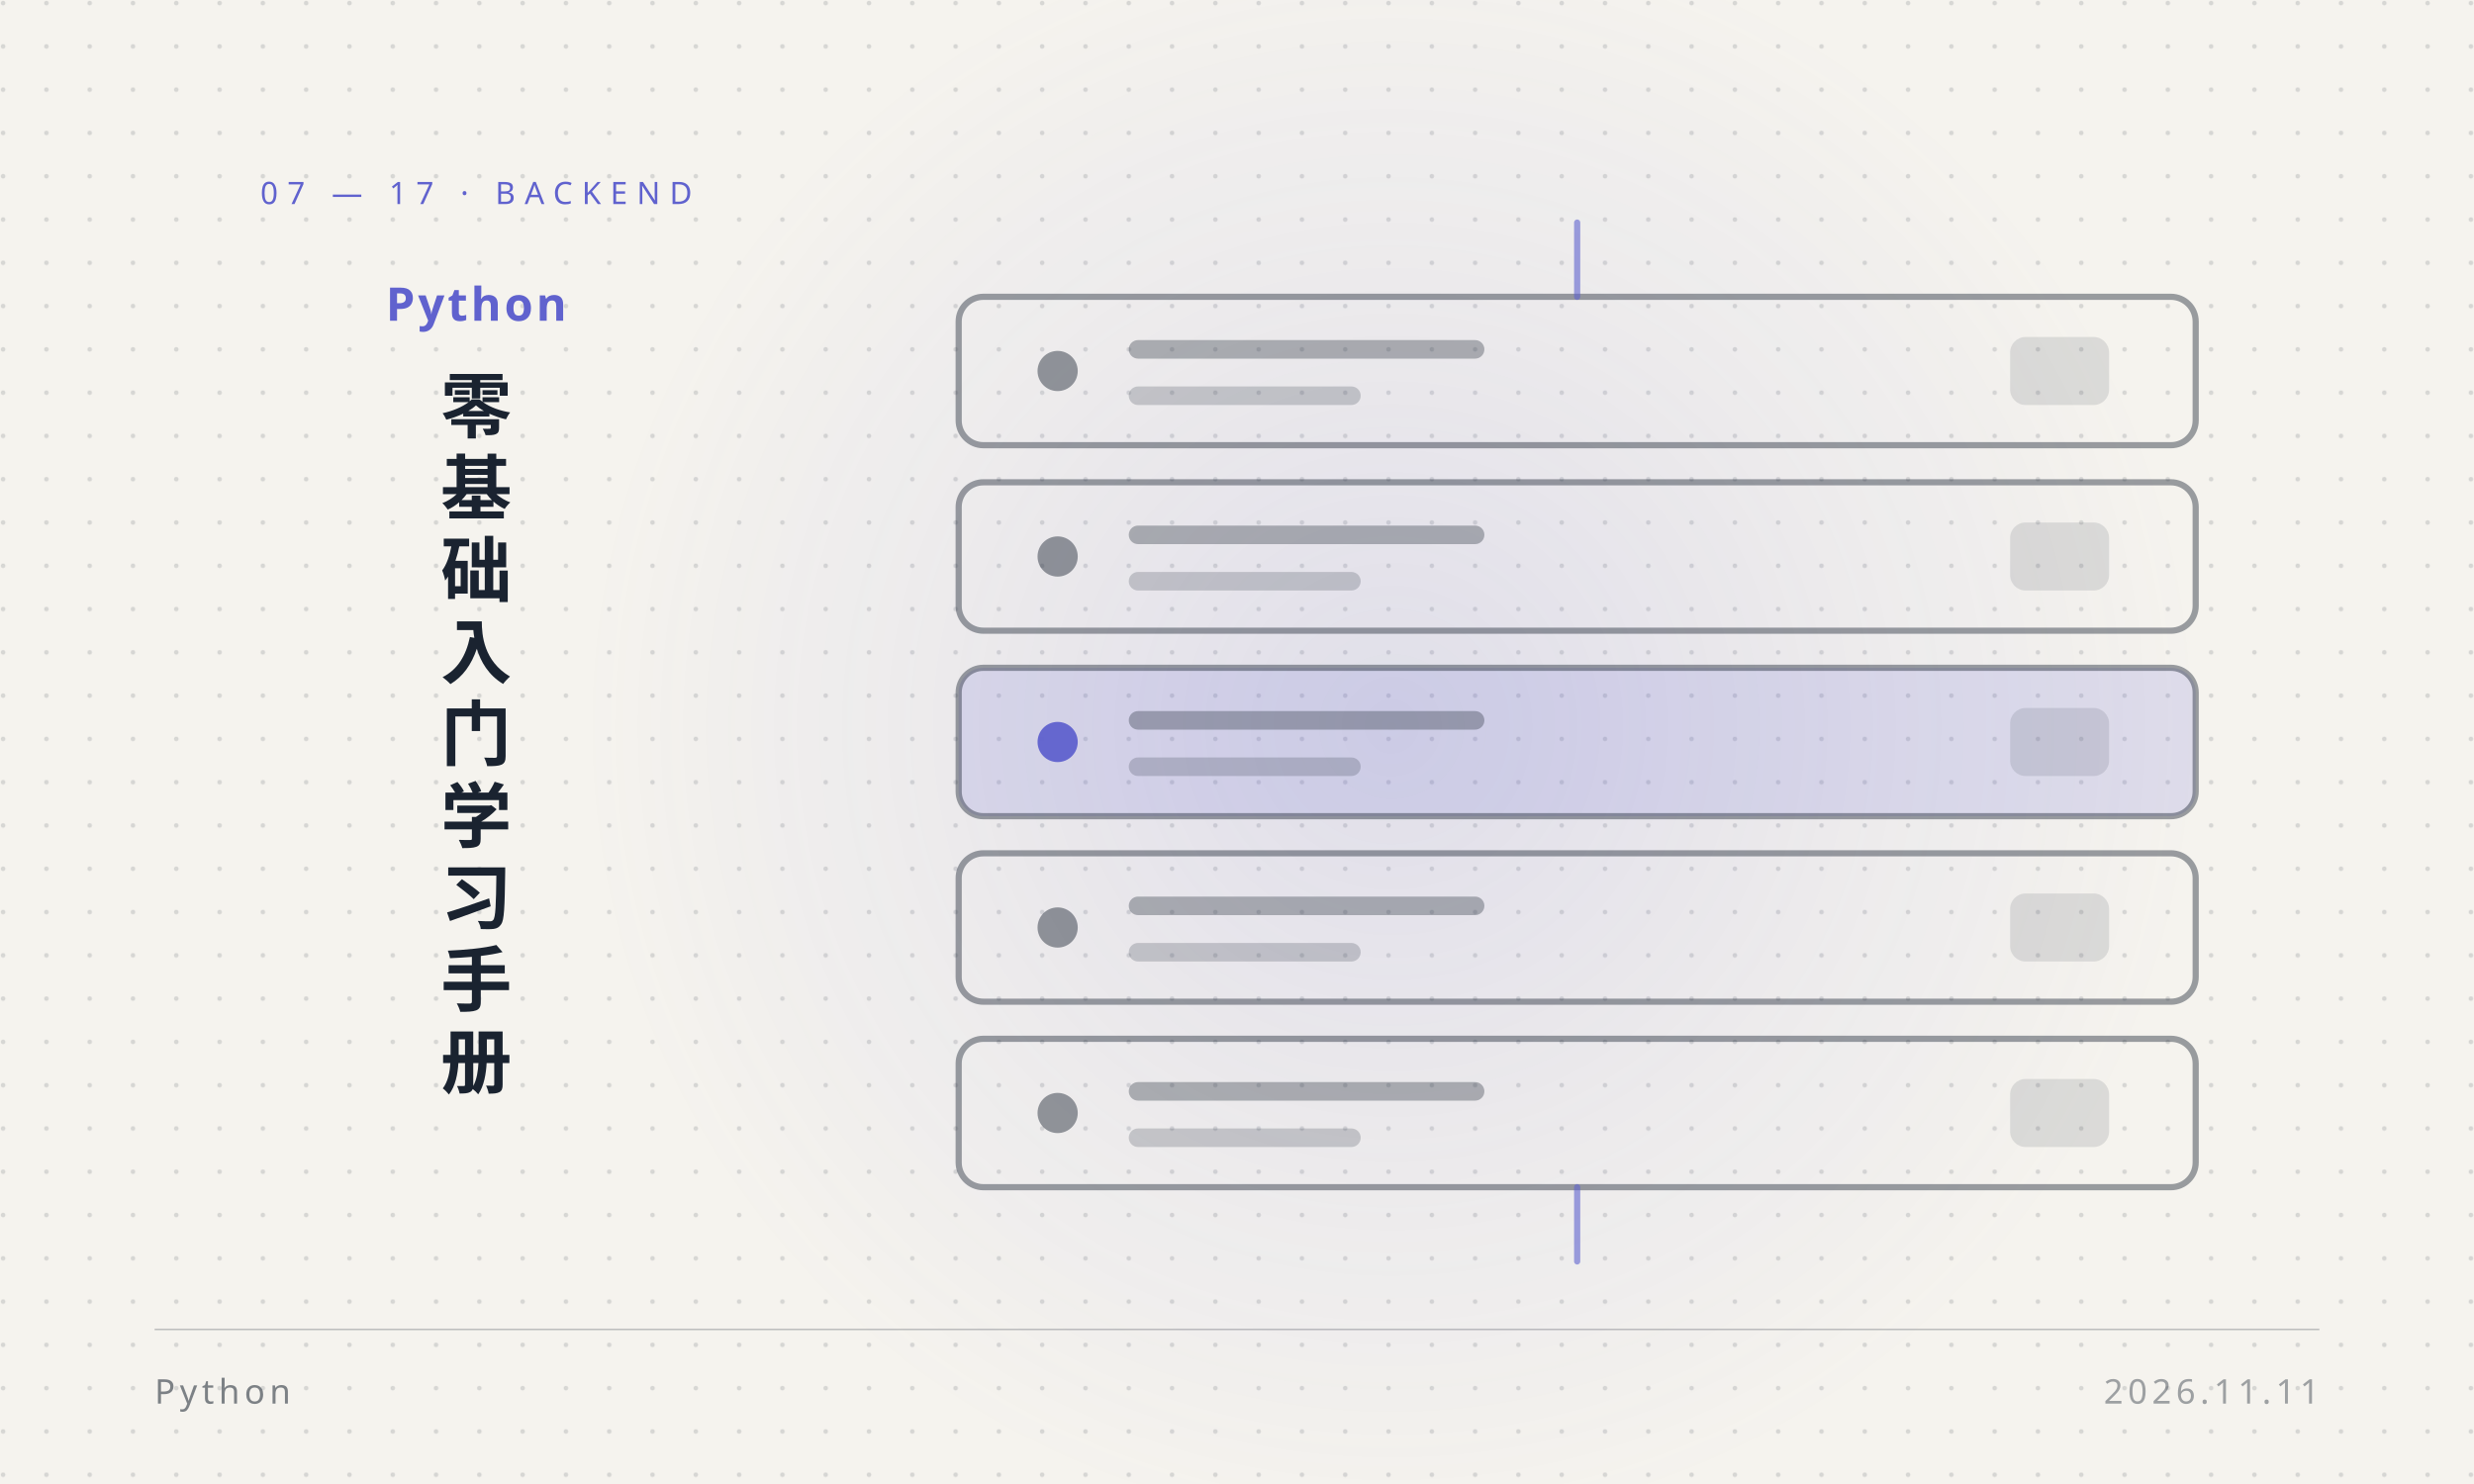
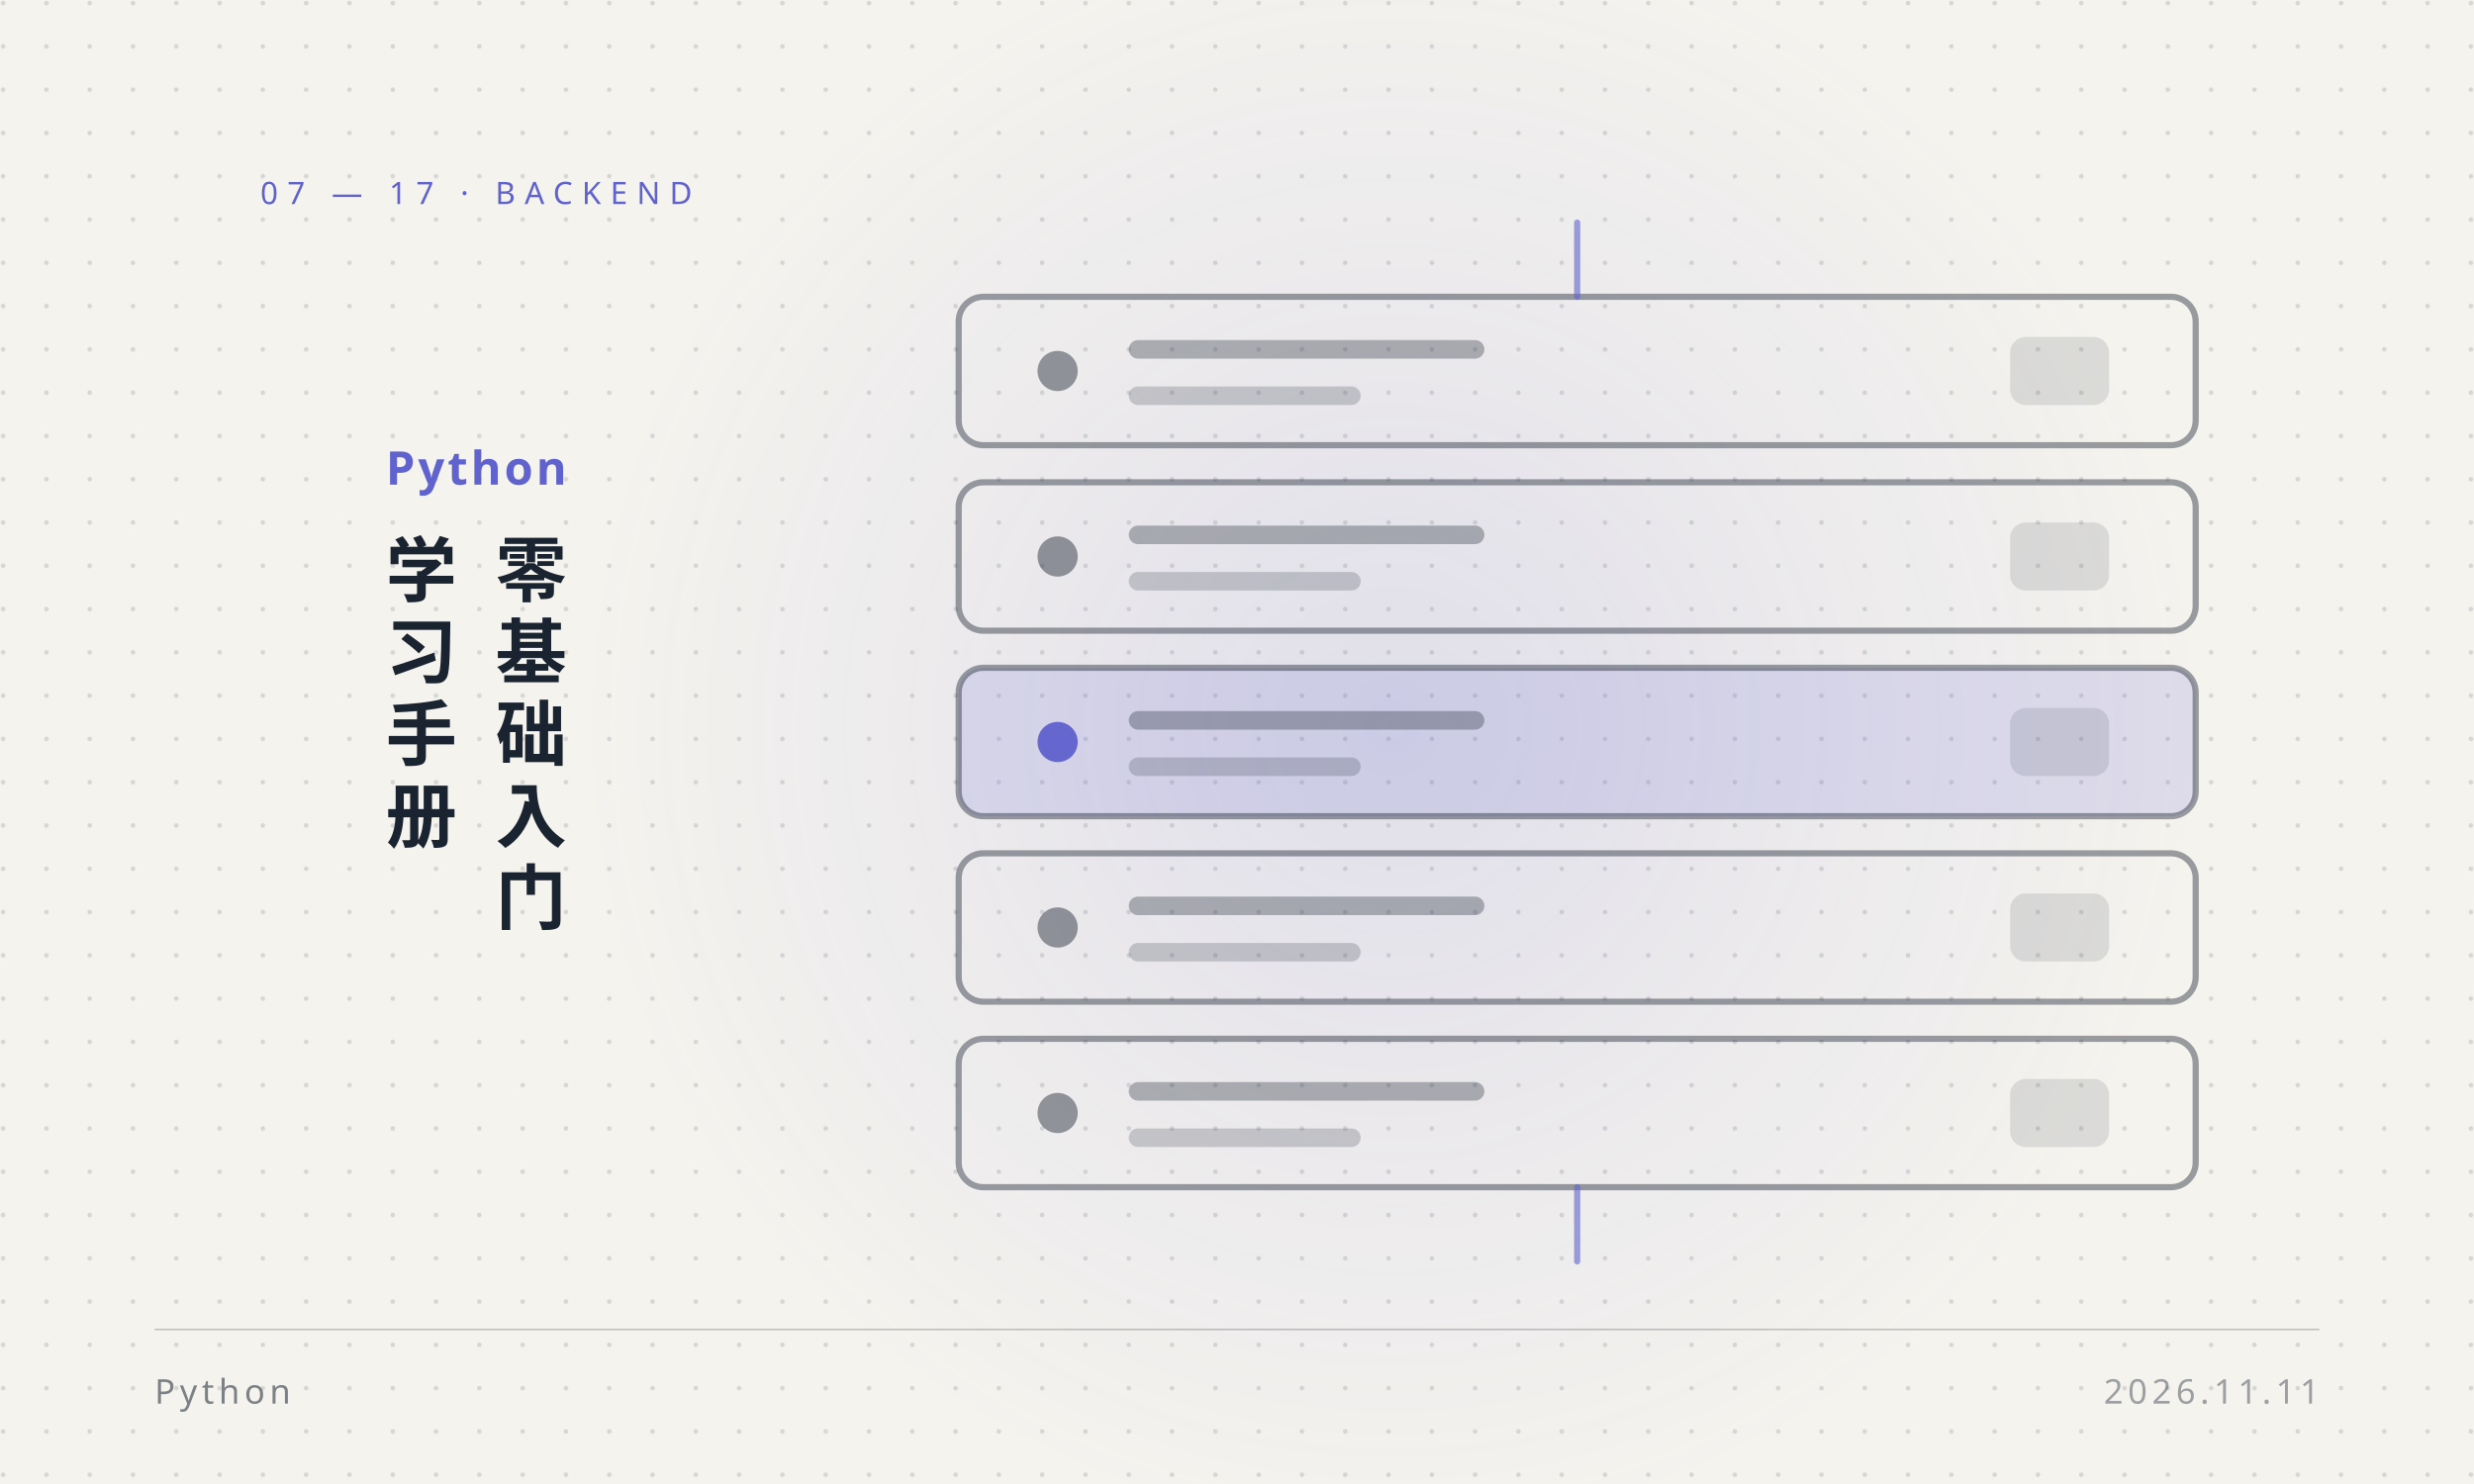
<svg xmlns="http://www.w3.org/2000/svg" width="1600" height="960" viewBox="0 0 1600 960" role="img" aria-label="Python零基础入门学习手册 封面">
  <style>
    @media (prefers-reduced-motion: no-preference) {
      .flow { stroke-dasharray: 24 150; animation: flow 2.6s linear infinite; }
      .breathe { animation: breathe 3.2s ease-in-out infinite; }
      .breathe.d2 { animation-delay: 0.8s; }
      .breathe.d3 { animation-delay: 1.6s; }
    }
    @keyframes flow { from { stroke-dashoffset: 88; } to { stroke-dashoffset: 0; } }
    @keyframes breathe { 0%, 100% { opacity: 0.45; } 50% { opacity: 1; } }
  </style>
  <defs>
    <pattern id="dots" width="28" height="28" patternUnits="userSpaceOnUse">
      <circle cx="2" cy="2" r="1.5" fill="#1a2330" opacity="0.14" />
    </pattern>
    <radialGradient id="glow" cx="0.5" cy="0.5" r="0.5">
      <stop offset="0" stop-color="#6062ce" stop-opacity="0.14" />
      <stop offset="1" stop-color="#6062ce" stop-opacity="0" />
    </radialGradient>
  </defs>
  <rect width="1600" height="960" fill="#f5f3ee" />
  <rect width="1600" height="960" fill="url(#dots)" />
  <circle cx="900" cy="470" r="520" fill="url(#glow)" class="breathe" />
  <g>
    <g>
      <rect x="620" y="192" width="800" height="96" rx="16" fill="none" fill-opacity="0" stroke="#1a2330" stroke-width="4" stroke-opacity="0.42" />
      <circle cx="684" cy="240" r="13" fill="#1a2330" opacity="0.45" />
      <rect x="730" y="220" width="230" height="12" rx="6" fill="#1a2330" opacity="0.32" />
      <rect x="730" y="250" width="150" height="12" rx="6" fill="#1a2330" opacity="0.2" />
      <rect x="1300" y="218" width="64" height="44" rx="10" fill="#1a2330" opacity="0.12" />
      <rect x="620" y="312" width="800" height="96" rx="16" fill="none" fill-opacity="0" stroke="#1a2330" stroke-width="4" stroke-opacity="0.42" />
      <circle cx="684" cy="360" r="13" fill="#1a2330" opacity="0.45" />
      <rect x="730" y="340" width="230" height="12" rx="6" fill="#1a2330" opacity="0.32" />
      <rect x="730" y="370" width="150" height="12" rx="6" fill="#1a2330" opacity="0.2" />
      <rect x="1300" y="338" width="64" height="44" rx="10" fill="#1a2330" opacity="0.12" />
      <rect x="620" y="432" width="800" height="96" rx="16" fill="#6062ce" fill-opacity="0.16" stroke="#1a2330" stroke-width="4" stroke-opacity="0.42" />
      <circle cx="684" cy="480" r="13" fill="#6062ce" opacity="0.95" />
      <rect x="730" y="460" width="230" height="12" rx="6" fill="#1a2330" opacity="0.32" />
      <rect x="730" y="490" width="150" height="12" rx="6" fill="#1a2330" opacity="0.2" />
      <rect x="1300" y="458" width="64" height="44" rx="10" fill="#1a2330" opacity="0.12" />
      <rect x="620" y="552" width="800" height="96" rx="16" fill="none" fill-opacity="0" stroke="#1a2330" stroke-width="4" stroke-opacity="0.42" />
      <circle cx="684" cy="600" r="13" fill="#1a2330" opacity="0.45" />
      <rect x="730" y="580" width="230" height="12" rx="6" fill="#1a2330" opacity="0.32" />
      <rect x="730" y="610" width="150" height="12" rx="6" fill="#1a2330" opacity="0.2" />
      <rect x="1300" y="578" width="64" height="44" rx="10" fill="#1a2330" opacity="0.12" />
      <rect x="620" y="672" width="800" height="96" rx="16" fill="none" fill-opacity="0" stroke="#1a2330" stroke-width="4" stroke-opacity="0.42" />
      <circle cx="684" cy="720" r="13" fill="#1a2330" opacity="0.45" />
      <rect x="730" y="700" width="230" height="12" rx="6" fill="#1a2330" opacity="0.32" />
      <rect x="730" y="730" width="150" height="12" rx="6" fill="#1a2330" opacity="0.2" />
      <rect x="1300" y="698" width="64" height="44" rx="10" fill="#1a2330" opacity="0.12" />
    </g>
    <path class="flow" d="M1020 144 V192 M1020 768 V816" stroke="#6062ce" stroke-width="4" stroke-opacity="0.6" stroke-linecap="round" />
  </g>
  <text x="308" y="132" text-anchor="middle" font-family="'Segoe UI','Helvetica Neue',sans-serif" font-size="20" letter-spacing="6" fill="#6062ce">07 — 17 · BACKEND</text>
-   <text x="308" y="207.5" text-anchor="middle" font-family="'Segoe UI','Helvetica Neue',sans-serif" font-size="30" font-weight="600" letter-spacing="2" fill="#6062ce">Python</text>
-   <text x="308" y="279.5" text-anchor="middle" font-family="'PingFang SC','Microsoft YaHei','Noto Sans SC',sans-serif" font-size="46" font-weight="600" fill="#1a2330">零</text>
-   <text x="308" y="332.5" text-anchor="middle" font-family="'PingFang SC','Microsoft YaHei','Noto Sans SC',sans-serif" font-size="46" font-weight="600" fill="#1a2330">基</text>
-   <text x="308" y="385.5" text-anchor="middle" font-family="'PingFang SC','Microsoft YaHei','Noto Sans SC',sans-serif" font-size="46" font-weight="600" fill="#1a2330">础</text>
-   <text x="308" y="438.5" text-anchor="middle" font-family="'PingFang SC','Microsoft YaHei','Noto Sans SC',sans-serif" font-size="46" font-weight="600" fill="#1a2330">入</text>
-   <text x="308" y="491.5" text-anchor="middle" font-family="'PingFang SC','Microsoft YaHei','Noto Sans SC',sans-serif" font-size="46" font-weight="600" fill="#1a2330">门</text>
-   <text x="308" y="544.5" text-anchor="middle" font-family="'PingFang SC','Microsoft YaHei','Noto Sans SC',sans-serif" font-size="46" font-weight="600" fill="#1a2330">学</text>
-   <text x="308" y="597.5" text-anchor="middle" font-family="'PingFang SC','Microsoft YaHei','Noto Sans SC',sans-serif" font-size="46" font-weight="600" fill="#1a2330">习</text>
-   <text x="308" y="650.5" text-anchor="middle" font-family="'PingFang SC','Microsoft YaHei','Noto Sans SC',sans-serif" font-size="46" font-weight="600" fill="#1a2330">手</text>
-   <text x="308" y="703.5" text-anchor="middle" font-family="'PingFang SC','Microsoft YaHei','Noto Sans SC',sans-serif" font-size="46" font-weight="600" fill="#1a2330">册</text>
+   <text x="308" y="313.5" text-anchor="middle" font-family="'Segoe UI','Helvetica Neue',sans-serif" font-size="30" font-weight="600" letter-spacing="2" fill="#6062ce">Python</text>
+   <text x="343.5" y="385.5" text-anchor="middle" font-family="'PingFang SC','Microsoft YaHei','Noto Sans SC',sans-serif" font-size="46" font-weight="600" fill="#1a2330">零</text>
+   <text x="343.5" y="438.5" text-anchor="middle" font-family="'PingFang SC','Microsoft YaHei','Noto Sans SC',sans-serif" font-size="46" font-weight="600" fill="#1a2330">基</text>
+   <text x="343.5" y="491.5" text-anchor="middle" font-family="'PingFang SC','Microsoft YaHei','Noto Sans SC',sans-serif" font-size="46" font-weight="600" fill="#1a2330">础</text>
+   <text x="343.5" y="544.5" text-anchor="middle" font-family="'PingFang SC','Microsoft YaHei','Noto Sans SC',sans-serif" font-size="46" font-weight="600" fill="#1a2330">入</text>
+   <text x="343.5" y="597.5" text-anchor="middle" font-family="'PingFang SC','Microsoft YaHei','Noto Sans SC',sans-serif" font-size="46" font-weight="600" fill="#1a2330">门</text>
+   <text x="272.5" y="385.5" text-anchor="middle" font-family="'PingFang SC','Microsoft YaHei','Noto Sans SC',sans-serif" font-size="46" font-weight="600" fill="#1a2330">学</text>
+   <text x="272.5" y="438.5" text-anchor="middle" font-family="'PingFang SC','Microsoft YaHei','Noto Sans SC',sans-serif" font-size="46" font-weight="600" fill="#1a2330">习</text>
+   <text x="272.5" y="491.5" text-anchor="middle" font-family="'PingFang SC','Microsoft YaHei','Noto Sans SC',sans-serif" font-size="46" font-weight="600" fill="#1a2330">手</text>
+   <text x="272.5" y="544.5" text-anchor="middle" font-family="'PingFang SC','Microsoft YaHei','Noto Sans SC',sans-serif" font-size="46" font-weight="600" fill="#1a2330">册</text>
  <line x1="100" y1="860" x2="1500" y2="860" stroke="#1a2330" stroke-width="1" stroke-opacity="0.25" />
  <text x="100" y="908" font-family="'PingFang SC','Microsoft YaHei','Noto Sans SC',sans-serif" font-size="22" letter-spacing="3" fill="#1a2330" fill-opacity="0.55">Python</text>
  <text x="1500" y="908" text-anchor="end" font-family="'Segoe UI','Helvetica Neue',sans-serif" font-size="22" letter-spacing="3" fill="#1a2330" fill-opacity="0.4">2026.11.11</text>
</svg>
